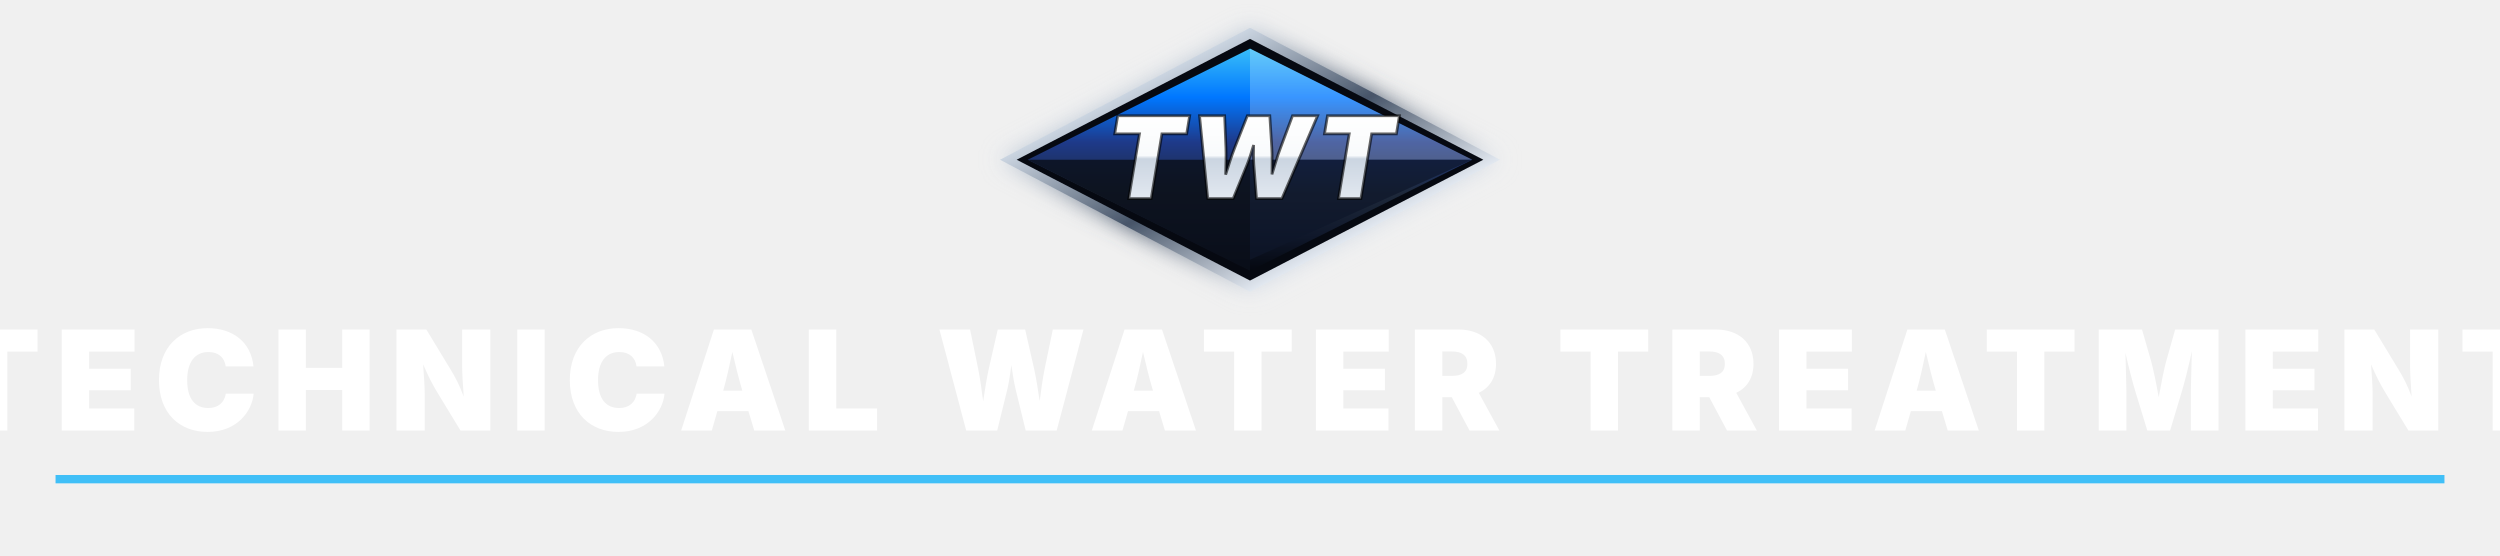
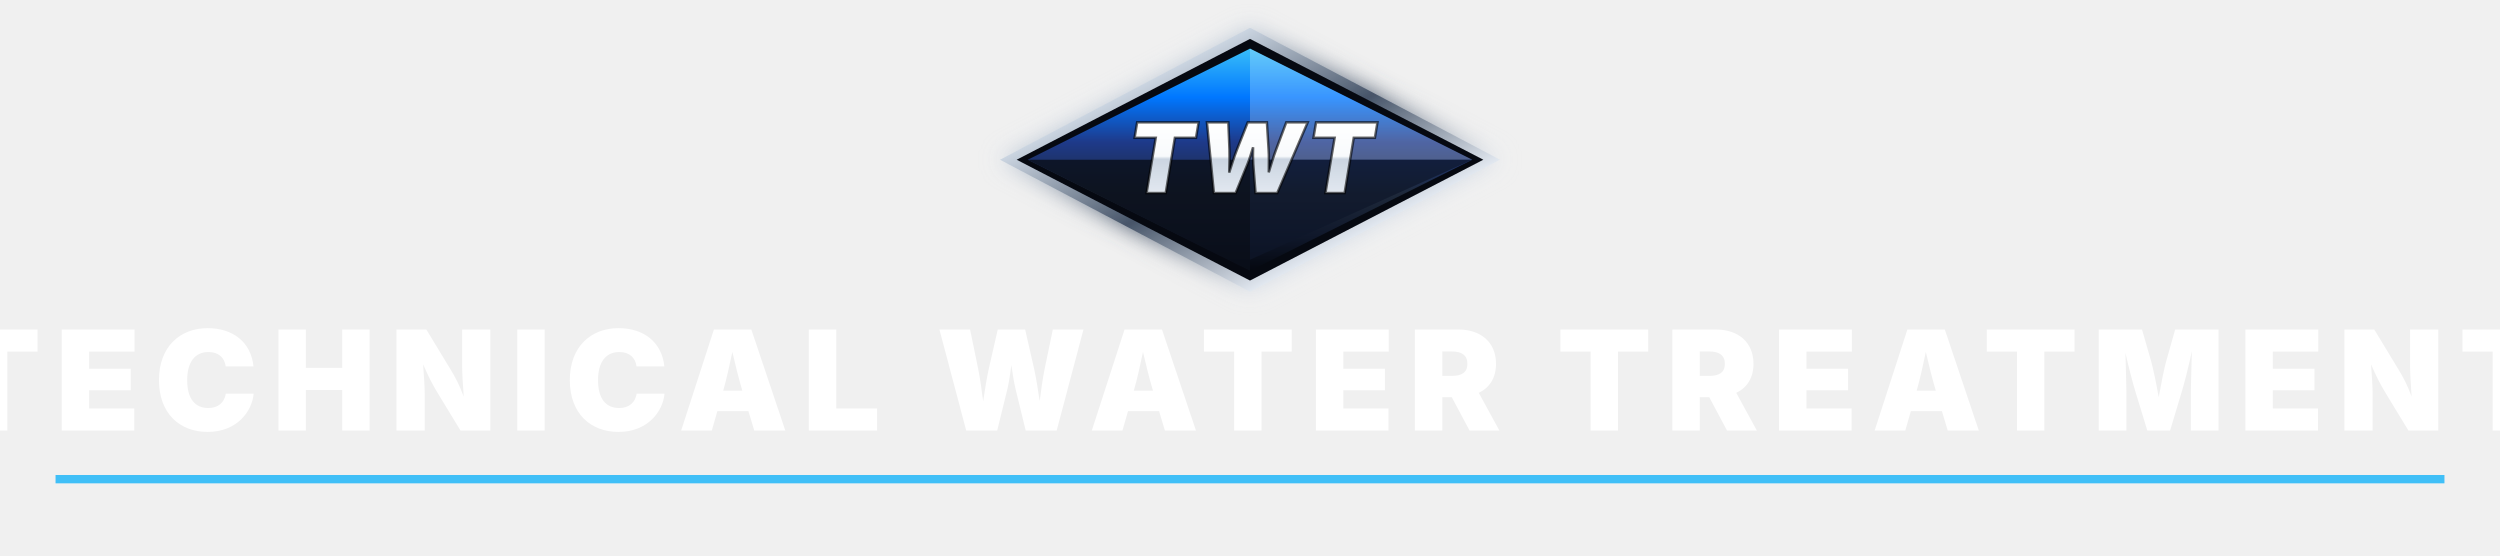
<svg xmlns="http://www.w3.org/2000/svg" viewBox="0 0 1800 400" width="100%" height="100%">
  <defs>
    <linearGradient id="diamondBorder" x1="0%" y1="0%" x2="100%" y2="100%">
      <stop offset="0%" stop-color="#ffffff" />
      <stop offset="25%" stop-color="#cbd5e1" />
      <stop offset="50%" stop-color="#475569" />
      <stop offset="75%" stop-color="#e2e8f0" />
      <stop offset="100%" stop-color="#334155" />
    </linearGradient>
    <linearGradient id="diamondBg" x1="0%" y1="0%" x2="0%" y2="100%">
      <stop offset="0%" stop-color="#38bdf8" />
      <stop offset="22%" stop-color="#0077ff" />
      <stop offset="42%" stop-color="#1e3a8a" />
      <stop offset="65%" stop-color="#1e293b" />
      <stop offset="85%" stop-color="#0f172a" />
      <stop offset="100%" stop-color="#050810" />
    </linearGradient>
    <linearGradient id="twtTextGrad" x1="0%" y1="0%" x2="0%" y2="100%">
      <stop offset="0%" stop-color="#ffffff" />
      <stop offset="48%" stop-color="#f8fafc" />
      <stop offset="52%" stop-color="#cbd5e1" />
      <stop offset="100%" stop-color="#e2e8f0" />
    </linearGradient>
    <filter id="glowEffect" x="-20%" y="-20%" width="140%" height="140%">
      <feGaussianBlur stdDeviation="8" result="blur" />
      <feComposite in="SourceGraphic" in2="blur" operator="over" />
    </filter>
  </defs>
  <g transform="translate(900, 115)" text-anchor="middle">
    <polygon points="0,-95 180,0 0,95 -180,0" fill="url(#diamondBorder)" filter="url(#glowEffect)" />
    <polygon points="0,-87 168,0 0,87 -168,0" fill="#060911" />
    <polygon points="0,-80 160,0 0,80 -160,0" fill="url(#diamondBg)" />
    <polygon points="0,-80 160,0 0,0" fill="rgba(255, 255, 255, 0.22)" />
    <polygon points="0,0 160,0 0,72" fill="rgba(15, 23, 42, 0.72)" />
    <polygon points="-160,0 0,0 0,80" fill="rgba(10, 15, 26, 0.82)" />
-     <text x="0" y="28" font-family="'Outfit', 'Inter', -apple-system, sans-serif" font-weight="900" font-style="italic" font-size="82" fill="url(#twtTextGrad)" letter-spacing="3" stroke="rgba(0,0,0,0.6)" stroke-width="2">TWT</text>
+     <text x="0" y="24" font-family="'Outfit', 'Inter', -apple-system, sans-serif" font-weight="900" font-style="italic" font-size="70" fill="url(#twtTextGrad)" letter-spacing="2.5" stroke="rgba(0,0,0,0.6)" stroke-width="1.8">TWT</text>
  </g>
  <text x="900" y="310" text-anchor="middle" font-family="'Outfit', 'Candara', 'Inter', sans-serif" font-weight="900" font-size="100" fill="#FFFFFF" letter-spacing="10">TECHNICAL WATER TREATMENT</text>
  <line x1="40" y1="345" x2="1760" y2="345" stroke="#38bdf8" stroke-width="6" stroke-opacity="0.95" />
</svg>
